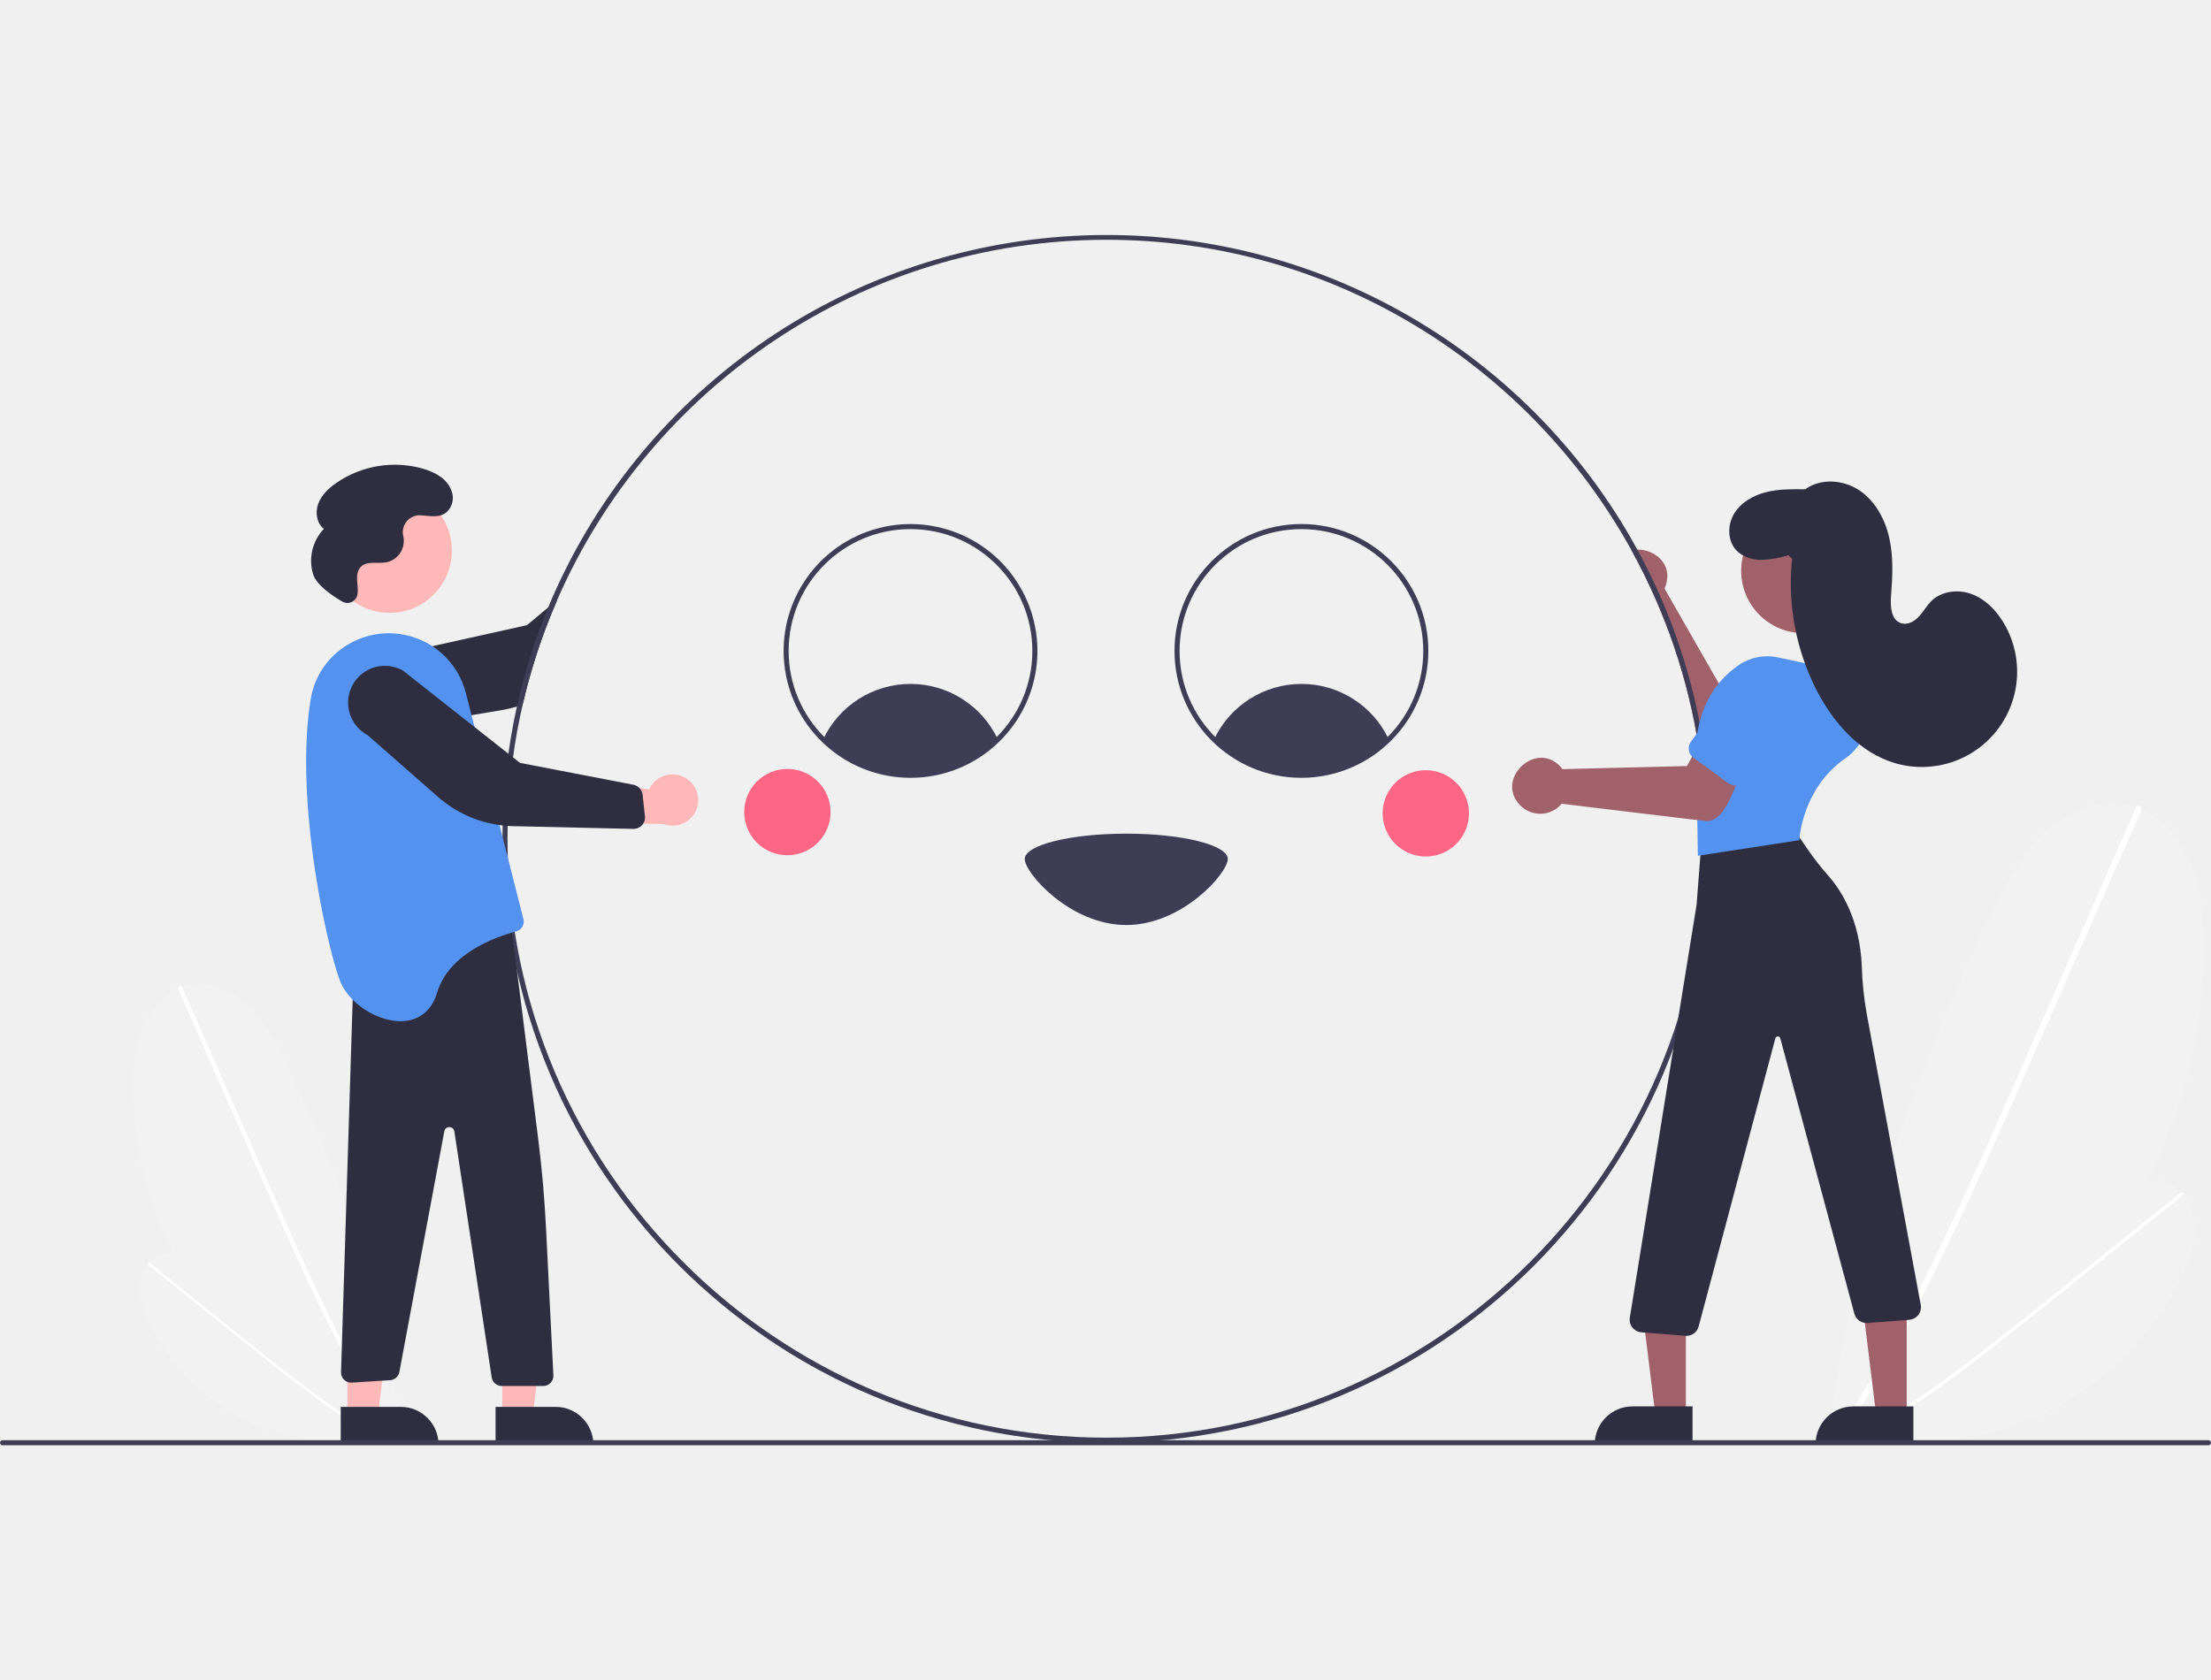
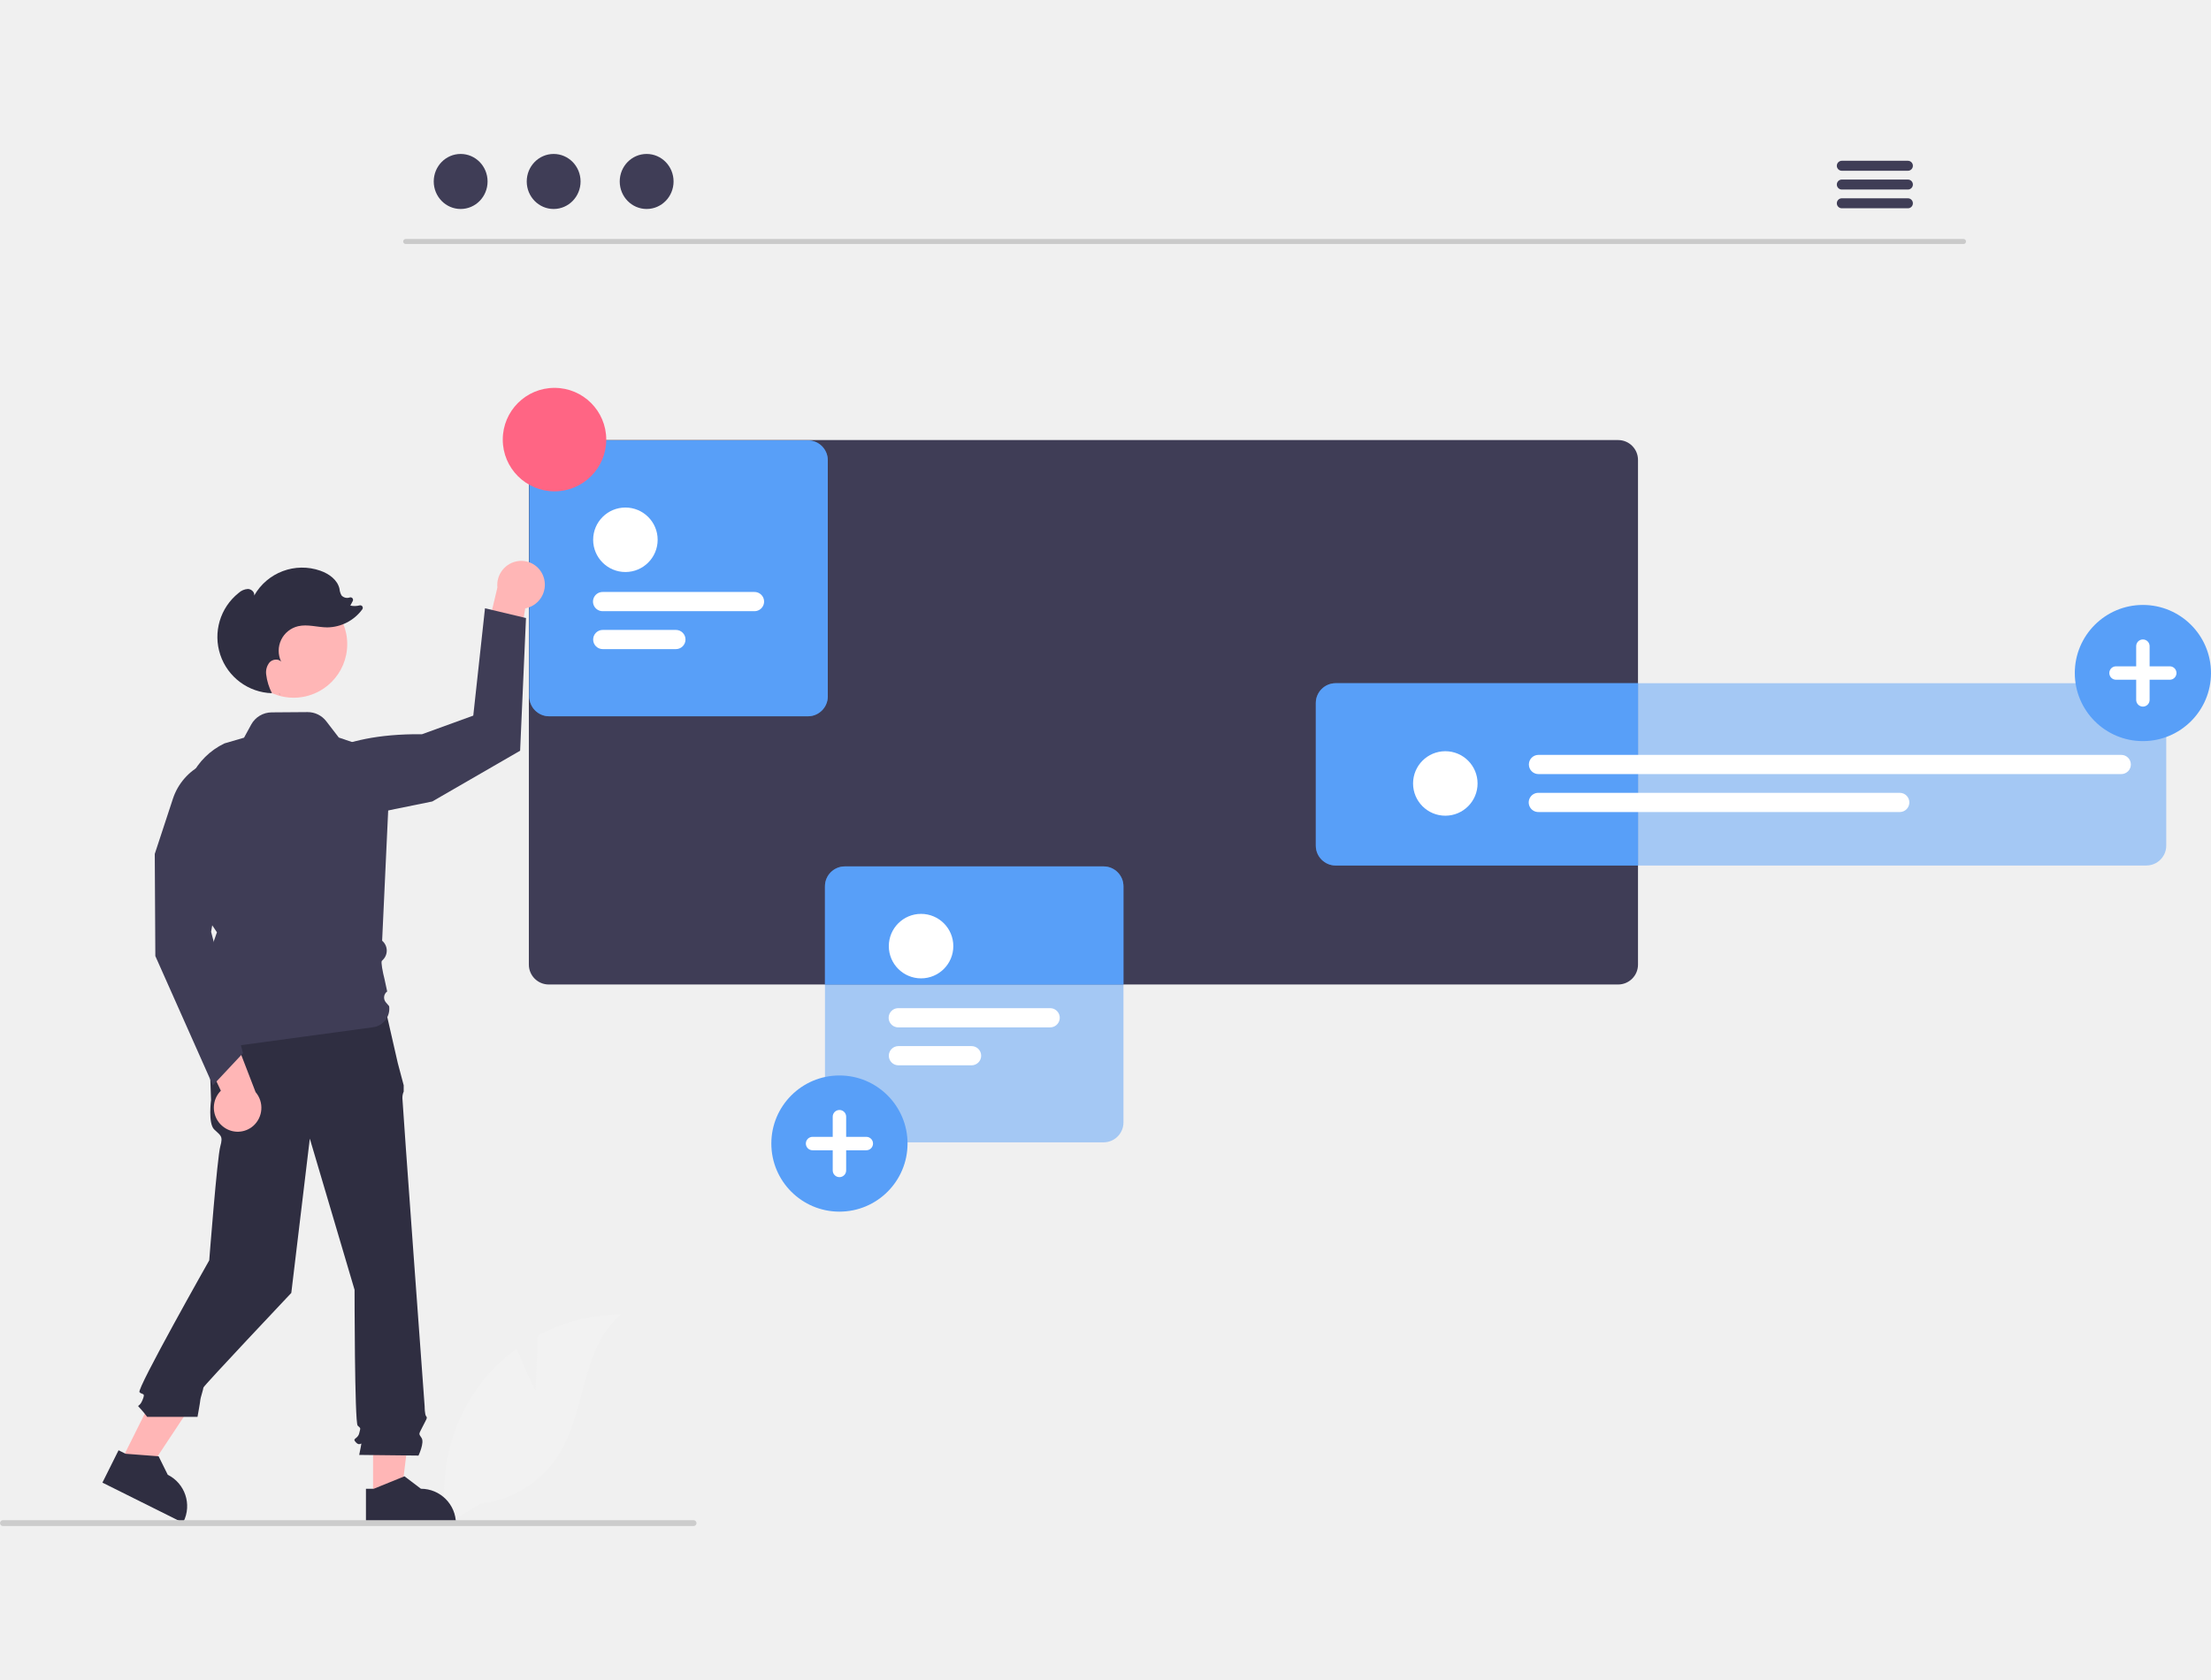
- <svg xmlns="http://www.w3.org/2000/svg" width="500" height="380" data-name="Layer 1" viewBox="0 0 871 477">
-   <path fill="#f2f2f2" d="M158.585 473.32A141.78 141.78 0 0 1 52.532 333.926c.122-7.912.954-15.99 4.28-23.17s9.504-13.39 17.232-15.092c8.434-1.856 17.333 1.94 23.618 7.861s10.407 13.736 14.198 21.495c22.838 46.734 40.19 96.88 46.686 148.489Z" />
-   <path fill="#fff" d="m70.217 297.224 16.006 36.367 16.007 36.367c5.069 11.517 10.128 23.04 15.368 34.481 5.193 11.341 10.565 22.604 16.295 33.684 5.722 11.065 11.804 21.95 18.405 32.516q1.233 1.973 2.49 3.932c.58.904 2.03.065 1.446-.846-6.728-10.487-12.927-21.305-18.741-32.323-5.82-11.03-11.261-22.258-16.5-33.575-5.268-11.377-10.332-22.846-15.384-34.32L89.661 337.27l-16.006-36.367-1.992-4.525c-.433-.985-1.876-.133-1.446.845Z" />
-   <path fill="#f2f2f2" d="M151.908 473.573a82.97 82.97 0 0 1-92.692-43.741c-2.073-4.14-3.822-8.56-4.033-13.185s1.32-9.518 4.872-12.487c3.878-3.24 9.523-3.673 14.385-2.295s9.11 4.322 13.174 7.327c24.473 18.098 47.02 39.449 64.325 64.49Z" />
-   <path fill="#fff" d="m58.49 406.002 18.127 14.56 18.128 14.56c5.741 4.612 11.479 9.228 17.288 13.754 5.758 4.486 11.587 8.883 17.553 13.09 5.958 4.199 12.054 8.208 18.334 11.912q1.173.692 2.354 1.369c.546.313 1.072-.514.523-.83-6.324-3.628-12.463-7.57-18.457-11.722-6-4.155-11.855-8.515-17.63-12.977-5.806-4.484-11.532-9.072-17.252-13.666q-9.032-7.252-18.062-14.507l-18.128-14.56-2.256-1.812c-.49-.394-1.01.438-.522.83Z" />
-   <path fill="#f2f2f2" d="M720.281 472.41a197.72 197.72 0 0 0 147.895-194.391c-.17-11.034-1.33-22.299-5.968-32.312s-13.254-18.673-24.03-21.045c-11.762-2.59-24.173 2.703-32.938 10.962s-14.512 19.155-19.8 29.976c-31.848 65.172-56.045 135.102-65.105 207.072Z" />
-   <path fill="#fff" d="m843.513 226.836-22.32 50.715-22.322 50.716c-7.07 16.061-14.125 32.13-21.431 48.086-7.243 15.815-14.734 31.52-22.725 46.973-7.98 15.43-16.46 30.61-25.666 45.344q-1.72 2.752-3.473 5.483c-.81 1.261-2.832.092-2.017-1.178 9.382-14.626 18.028-29.712 26.136-45.077 8.117-15.383 15.704-31.04 23.01-46.82 7.346-15.867 14.409-31.861 21.453-47.863q11.122-25.265 22.24-50.531l22.321-50.715 2.778-6.312c.604-1.372 2.617-.185 2.016 1.179" />
-   <path fill="#f2f2f2" d="M729.593 472.762a115.7 115.7 0 0 0 129.262-60.998c2.89-5.775 5.33-11.937 5.625-18.387s-1.84-13.273-6.795-17.414c-5.407-4.52-13.28-5.122-20.06-3.2s-12.706 6.027-18.372 10.217c-34.13 25.239-65.57 55.013-89.704 89.933Z" />
-   <path fill="#fff" d="m859.868 378.532-25.28 20.305-25.28 20.305c-8.006 6.43-16.007 12.868-24.108 19.18-8.03 6.255-16.159 12.387-24.48 18.252-8.308 5.857-16.809 11.448-25.566 16.613q-1.636.965-3.284 1.91c-.76.436-1.494-.717-.728-1.157 8.82-5.06 17.38-10.559 25.738-16.347 8.367-5.795 16.533-11.876 24.586-18.097 8.097-6.254 16.082-12.652 24.06-19.058q12.594-10.114 25.187-20.23l25.28-20.305 3.146-2.527c.684-.55 1.409.61.729 1.156" />
-   <path fill="#2f2e41" d="M215.933 146.87v.01l-8.34 6.97-57.35 12.74a14.497 14.497 0 1 0 10.87 26.88l36.53-6.15a45 45 0 0 0 5.98-1.42c.77-.23 1.53-.49 2.28-.76a233.3 233.3 0 0 1 13.62-41.26Z" />
-   <path fill="#a0616a" d="m692.273 182.07-7.95-.05-4.25-.02-24.35-42.57a12 12 0 0 0 .53-1.37c2.71-8.36-4.44-14.11-11.25-13.99a9.8 9.8 0 0 0-2.3.27 234.2 234.2 0 0 1 26.57 78.16 13.6 13.6 0 0 0 2.11.42 45 45 0 0 0 11.14-.38c4.96-.63 9.65-1.52 12.15-1.33Z" />
-   <path fill="#5392f0" d="m718.483 182.88-29.22-4.06a4.505 4.505 0 0 0-4.94 3.2 5 5 0 0 0-.14.64l-2.34 16.83a4.527 4.527 0 0 0 3.83 5.08l29.22 4.06a13 13 0 1 0 3.59-25.75" />
-   <path fill="#3f3d56" d="M671.383 202.92a235.3 235.3 0 0 0-26.38-78.85 238.286 238.286 0 0 0-429.07 22.8v.01a234.6 234.6 0 0 0-12.31 39.02 240 240 0 0 0-5.69 52.1 238 238 0 0 0 476 0 241.5 241.5 0 0 0-2.55-35.08M435.933 474c-130.13 0-236-105.87-236-236a234.6 234.6 0 0 1 19.59-94.12C255.943 60.45 339.243 2 435.933 2c88.95 0 166.56 49.47 206.77 122.34a234.2 234.2 0 0 1 26.57 78.16 237.5 237.5 0 0 1 2.66 35.5c0 130.13-105.87 236-236 236" />
-   <path fill="#3f3d56" d="M358.683 214a49.992 49.992 0 1 1 35.123-14.409A49.72 49.72 0 0 1 358.683 214m0-98a48.003 48.003 0 1 0 48 48 48.054 48.054 0 0 0-48-48m154 98a50 50 0 1 1 50-50 50.056 50.056 0 0 1-50 50m0-98a48 48 0 1 0 48 48 48.054 48.054 0 0 0-48-48" />
-   <path fill="#3f3d56" d="M393.103 198.88a49.01 49.01 0 0 1-68.84 0 38.013 38.013 0 0 1 68.84 0m154 0a49.01 49.01 0 0 1-68.84 0 38.013 38.013 0 0 1 68.84 0M403.683 246c0-5.523 17.909-10 40-10s40 4.477 40 10-17.909 26-40 26-40-20.477-40-26" />
-   <circle cx="310.183" cy="227.5" r="17" fill="#ff6584" />
-   <circle cx="561.683" cy="228" r="17" fill="#ff6584" />
-   <path fill="#ffb8b8" d="m197.859 463.363 12.26-.001 5.832-47.288-18.094.001z" />
-   <path fill="#2f2e41" d="m233.763 476.745-38.53.002-.001-14.887h23.643a14.887 14.887 0 0 1 14.888 14.885" />
-   <path fill="#ffb8b8" d="m136.859 463.363 12.26-.001 5.832-47.288-18.094.001z" />
-   <path fill="#2f2e41" d="m172.763 476.745-38.53.002-.001-14.887h23.643a14.887 14.887 0 0 1 14.888 14.885m28.447-206.114 10.777 85.386q2.222 17.608 3.11 35.346L218 449.43a4 4 0 0 1-3.995 4.2h-16.356a4 4 0 0 1-3.955-3.4l-14.71-96.913a2 2 0 0 0-3.944-.067l-17.721 94.917a4 4 0 0 1-3.626 3.184l-15.054.955a4 4 0 0 1-4.29-4.114l4.86-155.562Z" />
-   <circle cx="153.462" cy="124.45" r="24.561" fill="#ffb8b8" />
-   <path fill="#5392f0" d="M134.21 294.631c6 14 32 24 38 4 4.64-15.46 23.02-21.96 31.13-24.11a4.016 4.016 0 0 0 2.86-4.86l-22.67-89.05a31.27 31.27 0 0 0-21.06-22.16c-18.02-5.58-37.02 5.91-40.07 24.52a137 137 0 0 0-1.59 15.76c-1.88 39.29 9.45 86.68 13.4 95.9" />
-   <path fill="#ffb8b8" d="M270.631 214.407a10.056 10.056 0 0 0-14.864 4.1l-35.577-3.354 8.722 16.393 32.448.672a10.11 10.11 0 0 0 9.271-17.811" />
-   <path fill="#2f2e41" d="M252.939 232.639a4.5 4.5 0 0 1-3.352 1.493l-46.44-1.062a46.37 46.37 0 0 1-30.546-11.513l-27.846-24.421a14.497 14.497 0 1 1 13.956-25.413l46.118 36.391 44.903 8.654a4.515 4.515 0 0 1 3.41 3.886l.923 8.492a4.5 4.5 0 0 1-.52 2.634 4.5 4.5 0 0 1-.606.859M134.82 144.54a4.007 4.007 0 0 0 5.902-2.37l.014-.055c.446-1.864.076-3.81-.052-5.723s.059-4.013 1.361-5.42c2.428-2.62 6.748-1.231 10.259-1.894a8.664 8.664 0 0 0 6.74-9.253 14 14 0 0 0-.216-1.193 6.673 6.673 0 0 1 6.926-8.081c3.548.203 7.378 1.278 10.314-1.35a7.61 7.61 0 0 0 1.826-8.202c-1.676-4.838-6.413-7.37-11.101-8.763a40.62 40.62 0 0 0-34.43 5.65c-2.962 2.086-5.727 4.71-6.99 8.105s-.653 7.68 2.193 9.922a18.33 18.33 0 0 0-4.246 17.807c1.406 4.529 8.115 8.872 11.5 10.82" />
-   <path fill="#a0616a" d="M664.132 463.174h-12.259l-5.833-47.288 18.095.001z" />
-   <path fill="#2f2e41" d="M643.116 461.67h23.643v14.888h-38.53a14.887 14.887 0 0 1 14.887-14.887Z" />
-   <path fill="#a0616a" d="M751.132 463.174h-12.259l-5.833-47.288 18.095.001z" />
-   <path fill="#2f2e41" d="M730.116 461.67h23.643v14.888h-38.53a14.887 14.887 0 0 1 14.887-14.887Zm-65.776-27.784q-.2 0-.402-.016l-17.351-1.389a5 5 0 0 1-4.538-5.782l26.308-162.72 1.762-22.951a4.97 4.97 0 0 1 3.917-4.501l26.461-5.788a4.97 4.97 0 0 1 5.195 2.06l6.452 9.431a110 110 0 0 0 8.245 10.509c4.578 5.214 12.362 16.79 13.06 35.735a126.6 126.6 0 0 0 1.934 18.554l21.303 114.76a5 5 0 0 1-4.439 5.765L735.8 428.8a4.98 4.98 0 0 1-5.302-3.68L701.32 316.619a1 1 0 0 0-1.932.003l-30.22 113.55a5.005 5.005 0 0 1-4.829 3.714Z" />
-   <circle cx="710.482" cy="132.435" r="24.561" fill="#a0616a" />
-   <path fill="#5392f0" d="m668.853 244.72-.509-35.074c-1.87-22.432 8.064-34.21 16.728-40.136a19.92 19.92 0 0 1 15.404-2.948l19.33 4.179a20.37 20.37 0 0 1 13.054 9.297 19.02 19.02 0 0 1 2.172 15.008 20.6 20.6 0 0 1-8.4 11.502c-16.608 11.724-17.778 31.419-17.788 31.617l-.02.407Z" />
-   <path fill="#a0616a" d="M615.206 224.212a11.036 11.036 0 0 1-16.496.478c-9.687-10.16 6.147-25.413 15.87-15.233a11 11 0 0 1 .953 1.12l49.028-1.218 5.852-10.703 17.985 6.983c-3.453 5.355-7.417 26.37-16.448 25.347-1.184.032-55.533-6.687-56.744-6.774" />
-   <path fill="#5392f0" d="m680.793 216.114-13.705-10.058a4.505 4.505 0 0 1-.965-6.29l17.453-23.783a13 13 0 1 1 20.961 15.383l-17.453 23.783a4.505 4.505 0 0 1-6.29.965Z" />
-   <path fill="#2f2e41" d="M704.512 126.296a40 40 0 0 1-10.717 1.846c-3.637-.042-7.416-1.197-9.872-3.88-3.488-3.81-3.442-10.016-.742-14.42s7.545-7.148 12.556-8.404 10.244-1.197 15.41-1.127c6.133-4.472 15.076-3.792 21.37.452s10.14 11.436 11.773 18.849 1.276 15.109.657 22.674c-.34 4.146.008 9.529 3.969 10.8 2.5.802 5.2-.67 6.992-2.589s3.042-4.303 4.914-6.143c3.99-3.92 10.392-4.716 15.663-2.842s9.476 6.045 12.44 10.789a37.538 37.538 0 0 1-42.627 55.845c-13.524-4.06-23.735-15.475-30.305-27.974a92.4 92.4 0 0 1-10.019-52.422Z" />
-   <path fill="#3f3d56" d="M870 477H1a1 1 0 0 1 0-2h869a1 1 0 0 1 0 2" />
+ <svg xmlns="http://www.w3.org/2000/svg" width="500" height="380" viewBox="0 0 897.318 556.975">
+   <path fill="#f2f2f2" d="m217.339 502.047.998-22.434a72.46 72.46 0 0 1 33.795-8.555c-16.231 13.27-14.203 38.85-25.207 56.696a43.58 43.58 0 0 1-31.96 20.14l-13.583 8.317a73.03 73.03 0 0 1 15.393-59.18 70.5 70.5 0 0 1 12.965-12.045c3.253 8.578 7.599 17.06 7.599 17.06" />
+   <path fill="#cacaca" d="M796.921 36.552H164.598a1.016 1.016 0 0 1 0-2.03h632.324a1.016 1.016 0 0 1 0 2.03" />
+   <ellipse cx="186.953" cy="11.169" fill="#3f3d56" rx="10.925" ry="11.169" />
+   <ellipse cx="224.695" cy="11.169" fill="#3f3d56" rx="10.925" ry="11.169" />
+   <ellipse cx="262.437" cy="11.169" fill="#3f3d56" rx="10.925" ry="11.169" />
+   <path fill="#3f3d56" d="M774.304 2.768h-26.81a2.03 2.03 0 0 0 0 4.06h26.81a2.03 2.03 0 0 0 0-4.06m0 7.62h-26.81a2.03 2.03 0 0 0 0 4.06h26.81a2.03 2.03 0 0 0 0-4.06m0 7.61h-26.81a2.03 2.03 0 0 0 0 4.06h26.81a2.03 2.03 0 0 0 0-4.06m-117.591 98.143h-434.01a8.07 8.07 0 0 0-8.07 8.06v204.87a8.08 8.08 0 0 0 8.07 8.07h434.01a8.077 8.077 0 0 0 8.06-8.07v-204.87a8.07 8.07 0 0 0-8.06-8.06" />
+   <path fill="#589ff8" d="M542.073 214.842a8.07 8.07 0 0 0-8.06 8.06v57.87a8.077 8.077 0 0 0 8.06 8.07h122.7v-74Z" />
+   <path fill="#589ff8" d="M871.088 288.837h-329.01a8.076 8.076 0 0 1-8.067-8.066v-57.868a8.075 8.075 0 0 1 8.067-8.066h329.01a8.075 8.075 0 0 1 8.066 8.066v57.868a8.076 8.076 0 0 1-8.066 8.066" opacity=".5" />
+   <circle cx="586.571" cy="255.537" r="13.089" fill="#fff" />
+   <path fill="#fff" d="M860.894 251.734H624.38a3.898 3.898 0 1 1 0-7.796h236.514a3.898 3.898 0 1 1 0 7.796m-89.831 15.401H624.38a3.898 3.898 0 1 1 0-7.795h146.683a3.898 3.898 0 0 1 0 7.795" />
+   <path fill="#ffb6b6" d="m151.406 545.537 11.328-.001 5.389-43.693h-16.719z" />
+   <path fill="#2f2e41" d="M148.517 541.838h3.188l12.449-5.062 6.671 5.061h.001a14.22 14.22 0 0 1 14.217 14.217v.462l-36.526.001Z" />
+   <path fill="#ffb6b6" d="m49.051 530.809 10.139 5.053 24.314-36.701-14.963-7.458z" />
+   <path fill="#2f2e41" d="m48.115 526.21 2.854 1.422 13.4 1.022 3.712 7.507h.001a14.22 14.22 0 0 1 6.382 19.066l-.206.413-32.69-16.292Zm108.31-179.114-72.026 1.88 1.253 35.073s-1.253 9.395 1.252 11.9 3.758 2.505 2.506 6.89-4.491 46.273-4.491 46.273-29.562 52.27-28.31 53.522 2.506 0 1.253 3.132-2.505 1.879-1.252 3.132a46 46 0 0 1 3.131 3.757h20.416s1.142-6.263 1.142-6.889 1.252-4.384 1.252-5.01 35.67-38.418 35.67-38.418l7.515-62.631 18.163 61.378s0 53.863 1.253 55.116 1.252.626.626 3.132-3.132 1.878-1.253 3.757 2.505-1.252 1.88 1.88l-.627 3.13 24.062.27s2.506-5.28 1.253-7.159-1.178-1.366.35-4.44 2.155-3.702 1.529-4.328-.626-3.958-.626-3.958-9.031-123.183-9.031-125.062a6.25 6.25 0 0 1 .52-2.818v-2.55l-2.4-9.038Z" />
+   <path fill="#589ff8" d="M869.68 238.348a27.638 27.638 0 1 1 27.638-27.638 27.64 27.64 0 0 1-27.638 27.638" />
+   <path fill="#fff" d="M880.586 207.984h-8.18v-8.18a2.726 2.726 0 0 0-5.452 0v8.18h-8.179a2.726 2.726 0 1 0 0 5.452h8.18v8.18a2.726 2.726 0 0 0 5.452 0v-8.18h8.179a2.726 2.726 0 1 0 0-5.452" />
+   <path fill="#589ff8" d="M447.883 289.212h-105.01a8.08 8.08 0 0 0-8.07 8.07v39.86h121.14v-39.86a8.077 8.077 0 0 0-8.06-8.07" />
+   <path fill="#589ff8" d="M447.88 401.212H342.87a8.076 8.076 0 0 1-8.067-8.067v-95.867a8.075 8.075 0 0 1 8.067-8.067h105.01a8.075 8.075 0 0 1 8.066 8.067v95.867a8.076 8.076 0 0 1-8.066 8.067" opacity=".5" />
+   <circle cx="373.808" cy="321.563" r="13.089" fill="#fff" />
+   <path fill="#fff" d="M426.131 354.547h-61.514a3.898 3.898 0 1 1 0-7.795h61.514a3.898 3.898 0 1 1 0 7.795M394.3 369.95h-29.683a3.898 3.898 0 0 1 0-7.797H394.3a3.898 3.898 0 0 1 0 7.796" />
+   <path fill="#589ff8" d="M340.68 429.348a27.638 27.638 0 1 1 27.638-27.638 27.64 27.64 0 0 1-27.638 27.638" />
+   <path fill="#fff" d="M351.586 398.984h-8.18v-8.18a2.726 2.726 0 1 0-5.452 0v8.18h-8.179a2.726 2.726 0 1 0 0 5.452h8.18v8.18a2.726 2.726 0 1 0 5.452 0v-8.18h8.179a2.726 2.726 0 1 0 0-5.452" />
+   <path fill="#589ff8" d="M327.887 228.266h-105.01a8.076 8.076 0 0 1-8.067-8.066v-95.867a8.075 8.075 0 0 1 8.067-8.067h105.01a8.075 8.075 0 0 1 8.066 8.067V220.2a8.076 8.076 0 0 1-8.066 8.066" />
+   <circle cx="253.816" cy="156.618" r="13.089" fill="#589ff8" />
+   <path fill="#589ff8" d="M306.139 185.602h-61.514a3.898 3.898 0 1 1 0-7.795h61.514a3.898 3.898 0 1 1 0 7.795m-31.831 15.402h-29.683a3.898 3.898 0 1 1 0-7.796h29.683a3.898 3.898 0 1 1 0 7.796" />
+   <path fill="#589ff8" d="M327.887 228.266h-105.01a8.076 8.076 0 0 1-8.067-8.066v-95.867a8.075 8.075 0 0 1 8.067-8.067h105.01a8.075 8.075 0 0 1 8.066 8.067V220.2a8.076 8.076 0 0 1-8.066 8.066" opacity=".5" />
+   <circle cx="253.816" cy="156.618" r="13.089" fill="#fff" />
+   <path fill="#fff" d="M306.139 185.602h-61.514a3.898 3.898 0 1 1 0-7.795h61.514a3.898 3.898 0 1 1 0 7.795m-31.831 15.402h-29.683a3.898 3.898 0 1 1 0-7.796h29.683a3.898 3.898 0 1 1 0 7.796" />
+   <circle cx="225.043" cy="115.951" r="21" fill="#ff6584" />
+   <path fill="#ccc" d="M282.67 555.785a1.186 1.186 0 0 1-1.19 1.19H1.19a1.19 1.19 0 0 1 0-2.38h280.29a1.187 1.187 0 0 1 1.19 1.19" />
+   <path fill="#ffb6b6" d="M220.555 171.576a9.77 9.77 0 0 1-5.759 12.435 9.6 9.6 0 0 1-1.635.451l-5.547 33.96-13.01-12.013 7.262-30.407a9.806 9.806 0 0 1 8.59-10.76 9.55 9.55 0 0 1 10.099 6.334" />
+   <path fill="#3f3d56" d="M124.54 248.524s10.098-13.341 46.74-12.976l20.797-7.556 4.753-43.57 16.636 3.96-2.377 53.87-35.648 20.596-46.739 9.506Z" />
+   <circle cx="119.175" cy="198.983" r="21.747" fill="#ffb6b6" data-name="ab6171fa-7d69-4734-b81c-8dff60f9761b" />
+   <path fill="#3f3d56" d="M82.367 363.878a.4.4 0 0 1-.114-.016c-.401-.112-.719-.2.73-12.73l1.564-9.903-1.526-8.744-2.568-2.568 4.127-4.127 3.463-9.838-5.993-8.88-6.875-36.317a28.97 28.97 0 0 1 15.91-31.478l7.958-2.325 2.896-5.31a9.52 9.52 0 0 1 8.286-4.962l14.573-.11a9.52 9.52 0 0 1 7.617 3.716l5.084 6.609 21.082 7.161-3.495 75.322a5.233 5.233 0 0 1 .359 7.695c-.22.221-.393.401-.5.52-.356.505.31 4.275 1.134 7.475l1.056 4.902a3.013 3.013 0 0 0-.548 4.398l1.347 1.59a7.6 7.6 0 0 1-6.508 8.536c-19.267 2.622-68.958 9.384-69.059 9.384" />
+   <path fill="#2f2e41" d="M113.612 219.665q-.14-.307-.278-.615c.036 0 .07.006.106.007Zm-16.789-41.441a6.05 6.05 0 0 1 3.792-1.64c1.406.046 2.832 1.316 2.54 2.693a22.35 22.35 0 0 1 26.896-10.085c3.495 1.233 6.922 3.7 7.725 7.318a6.6 6.6 0 0 0 .83 2.702 3.08 3.08 0 0 0 3.283.832l.034-.01a1.028 1.028 0 0 1 1.242 1.45l-.989 1.844a7.9 7.9 0 0 0 3.776-.08 1.027 1.027 0 0 1 1.09 1.598 17.9 17.9 0 0 1-14.269 7.334c-3.951-.024-7.943-1.386-11.789-.477a10.24 10.24 0 0 0-6.887 14.375c-1.182-1.292-3.466-.986-4.674.28a6.4 6.4 0 0 0-1.4 4.906 22.8 22.8 0 0 0 2.337 7.638 22.836 22.836 0 0 1-13.537-40.678" />
+   <path fill="#ffb6b6" d="M90.84 395.068a9.77 9.77 0 0 1-2.303-13.509 9.6 9.6 0 0 1 1.092-1.298l-14.675-31.123 17.527 2.525 11.249 29.167a9.806 9.806 0 0 1-.98 13.733 9.55 9.55 0 0 1-11.91.505" />
+   <path fill="#3f3d56" d="m86.395 378.074-23.352-52.483-.234-41.452 7.361-22.39a23.925 23.925 0 0 1 30.828-15.04l.162.058.068.158c.272.635 6.446 15.907-11.867 47.323l-3.686 21.496 12.933 49.274Z" />
</svg>
